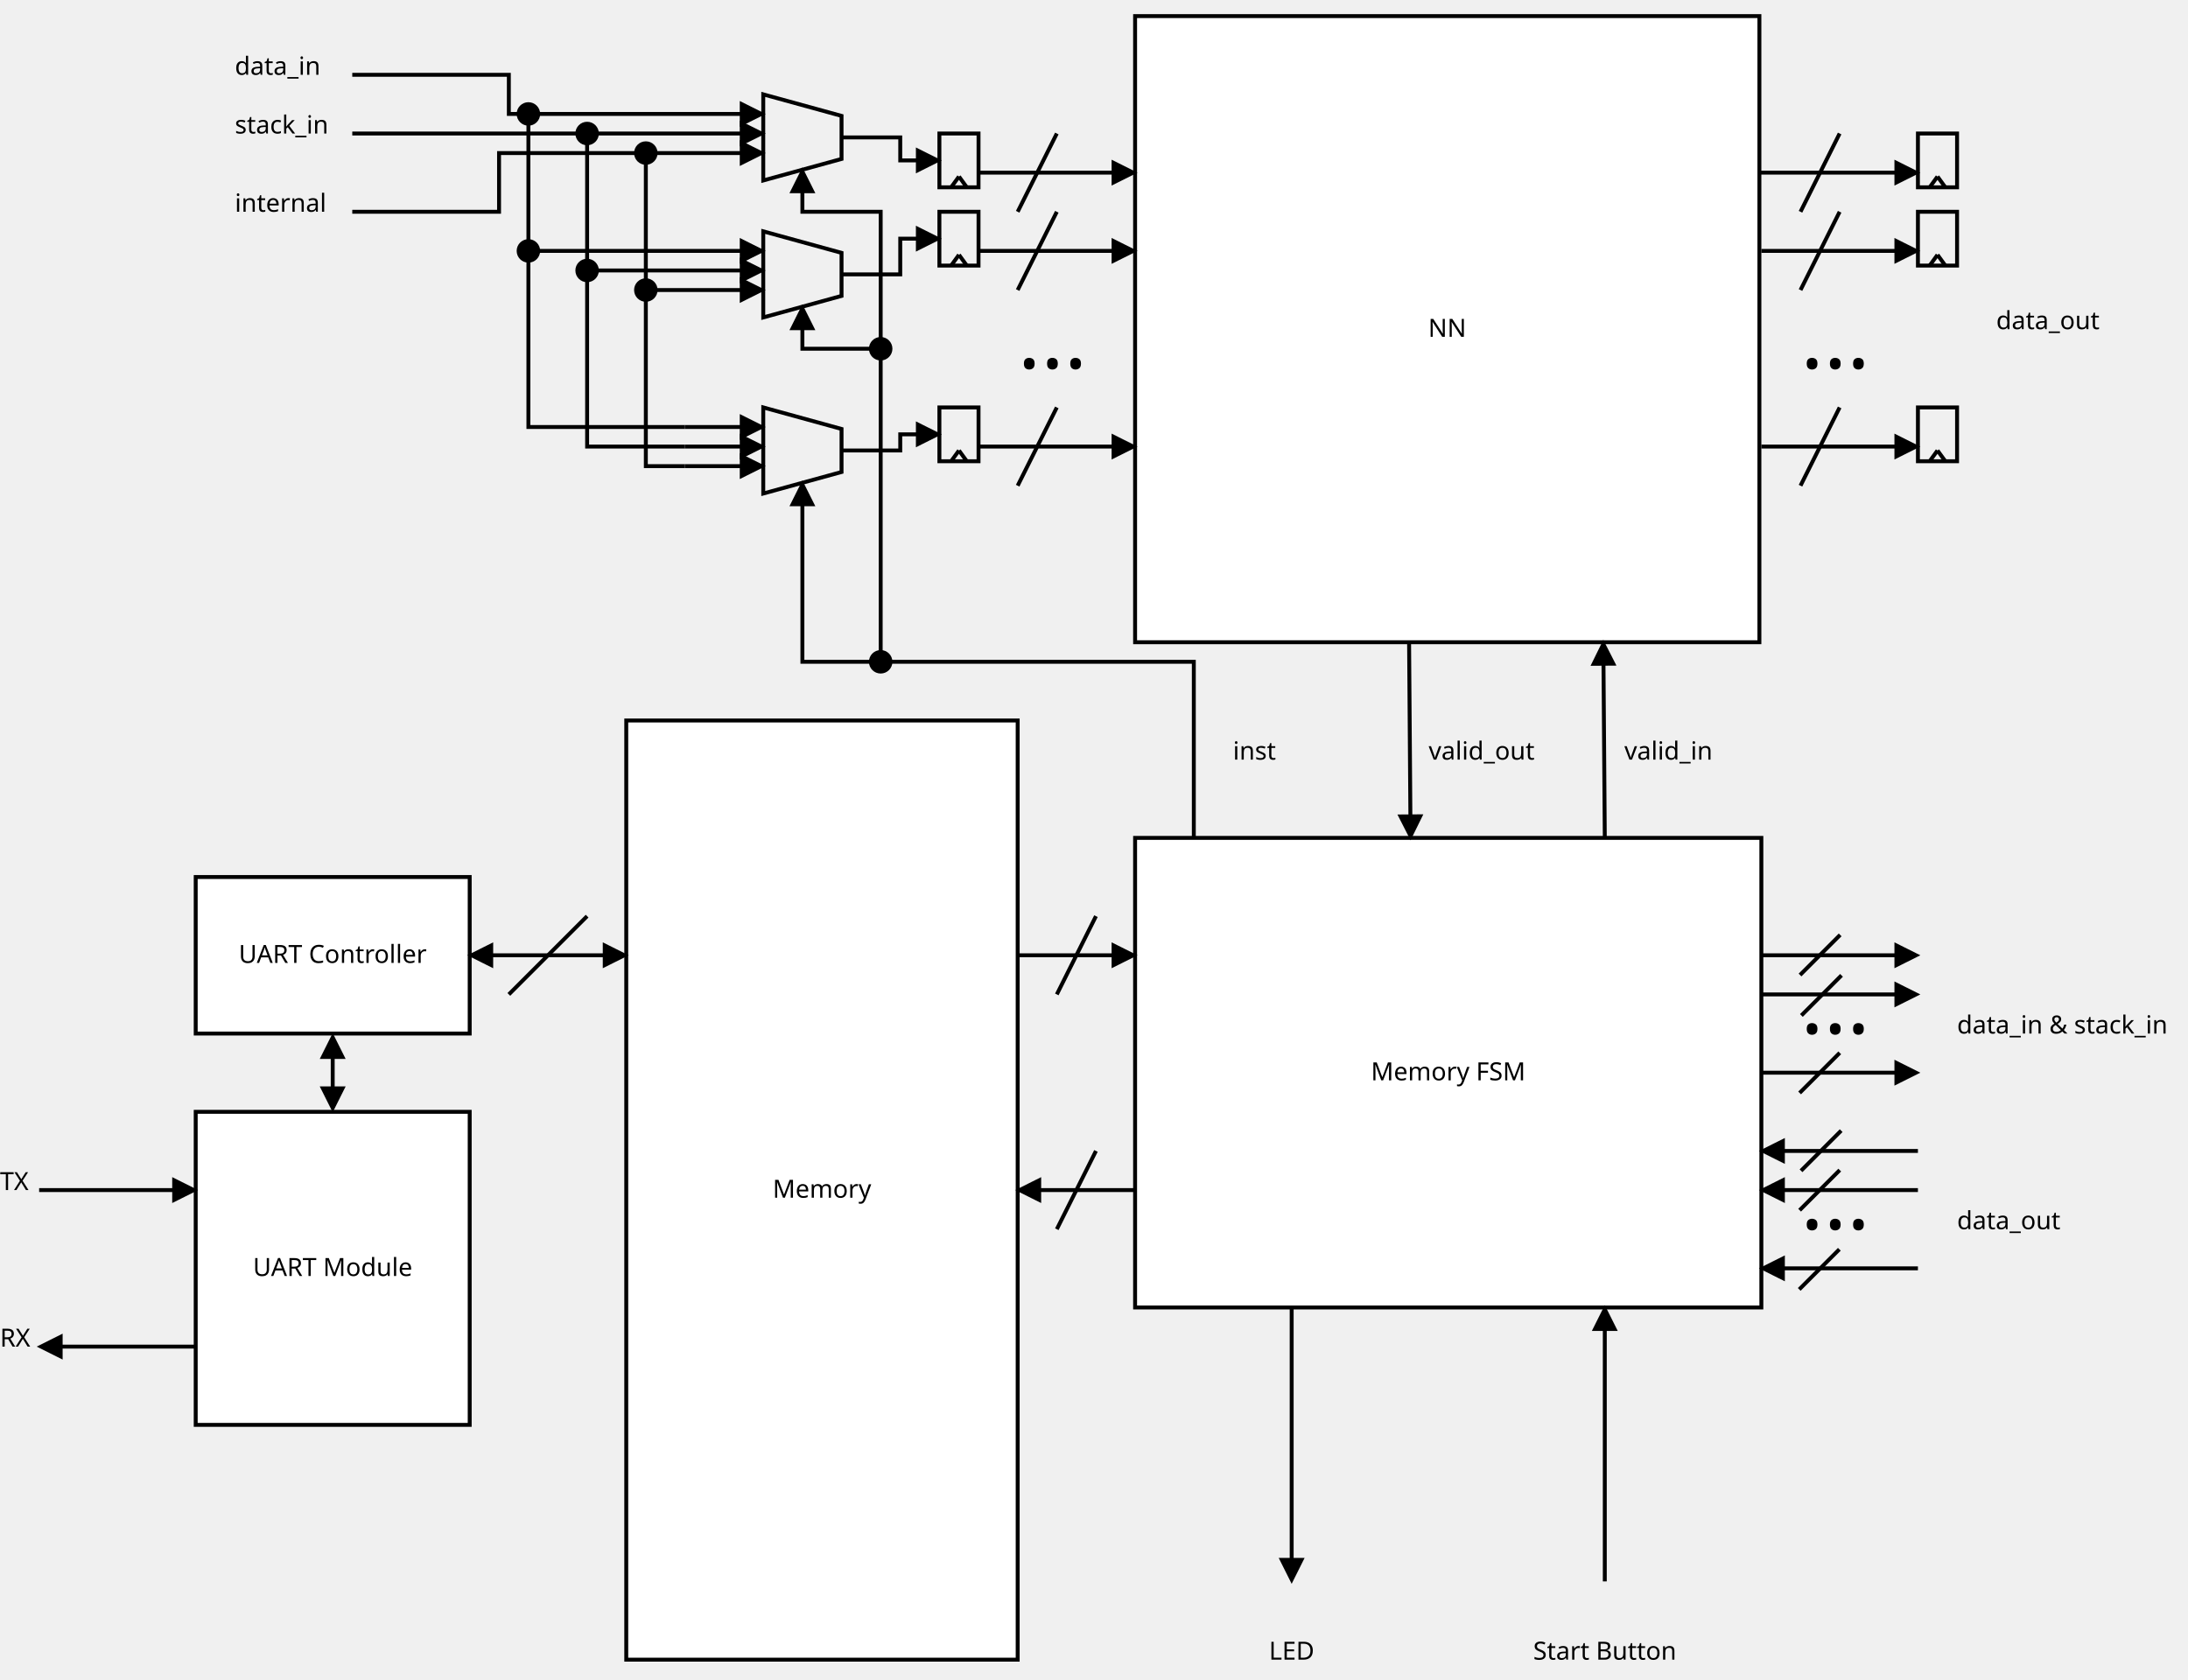
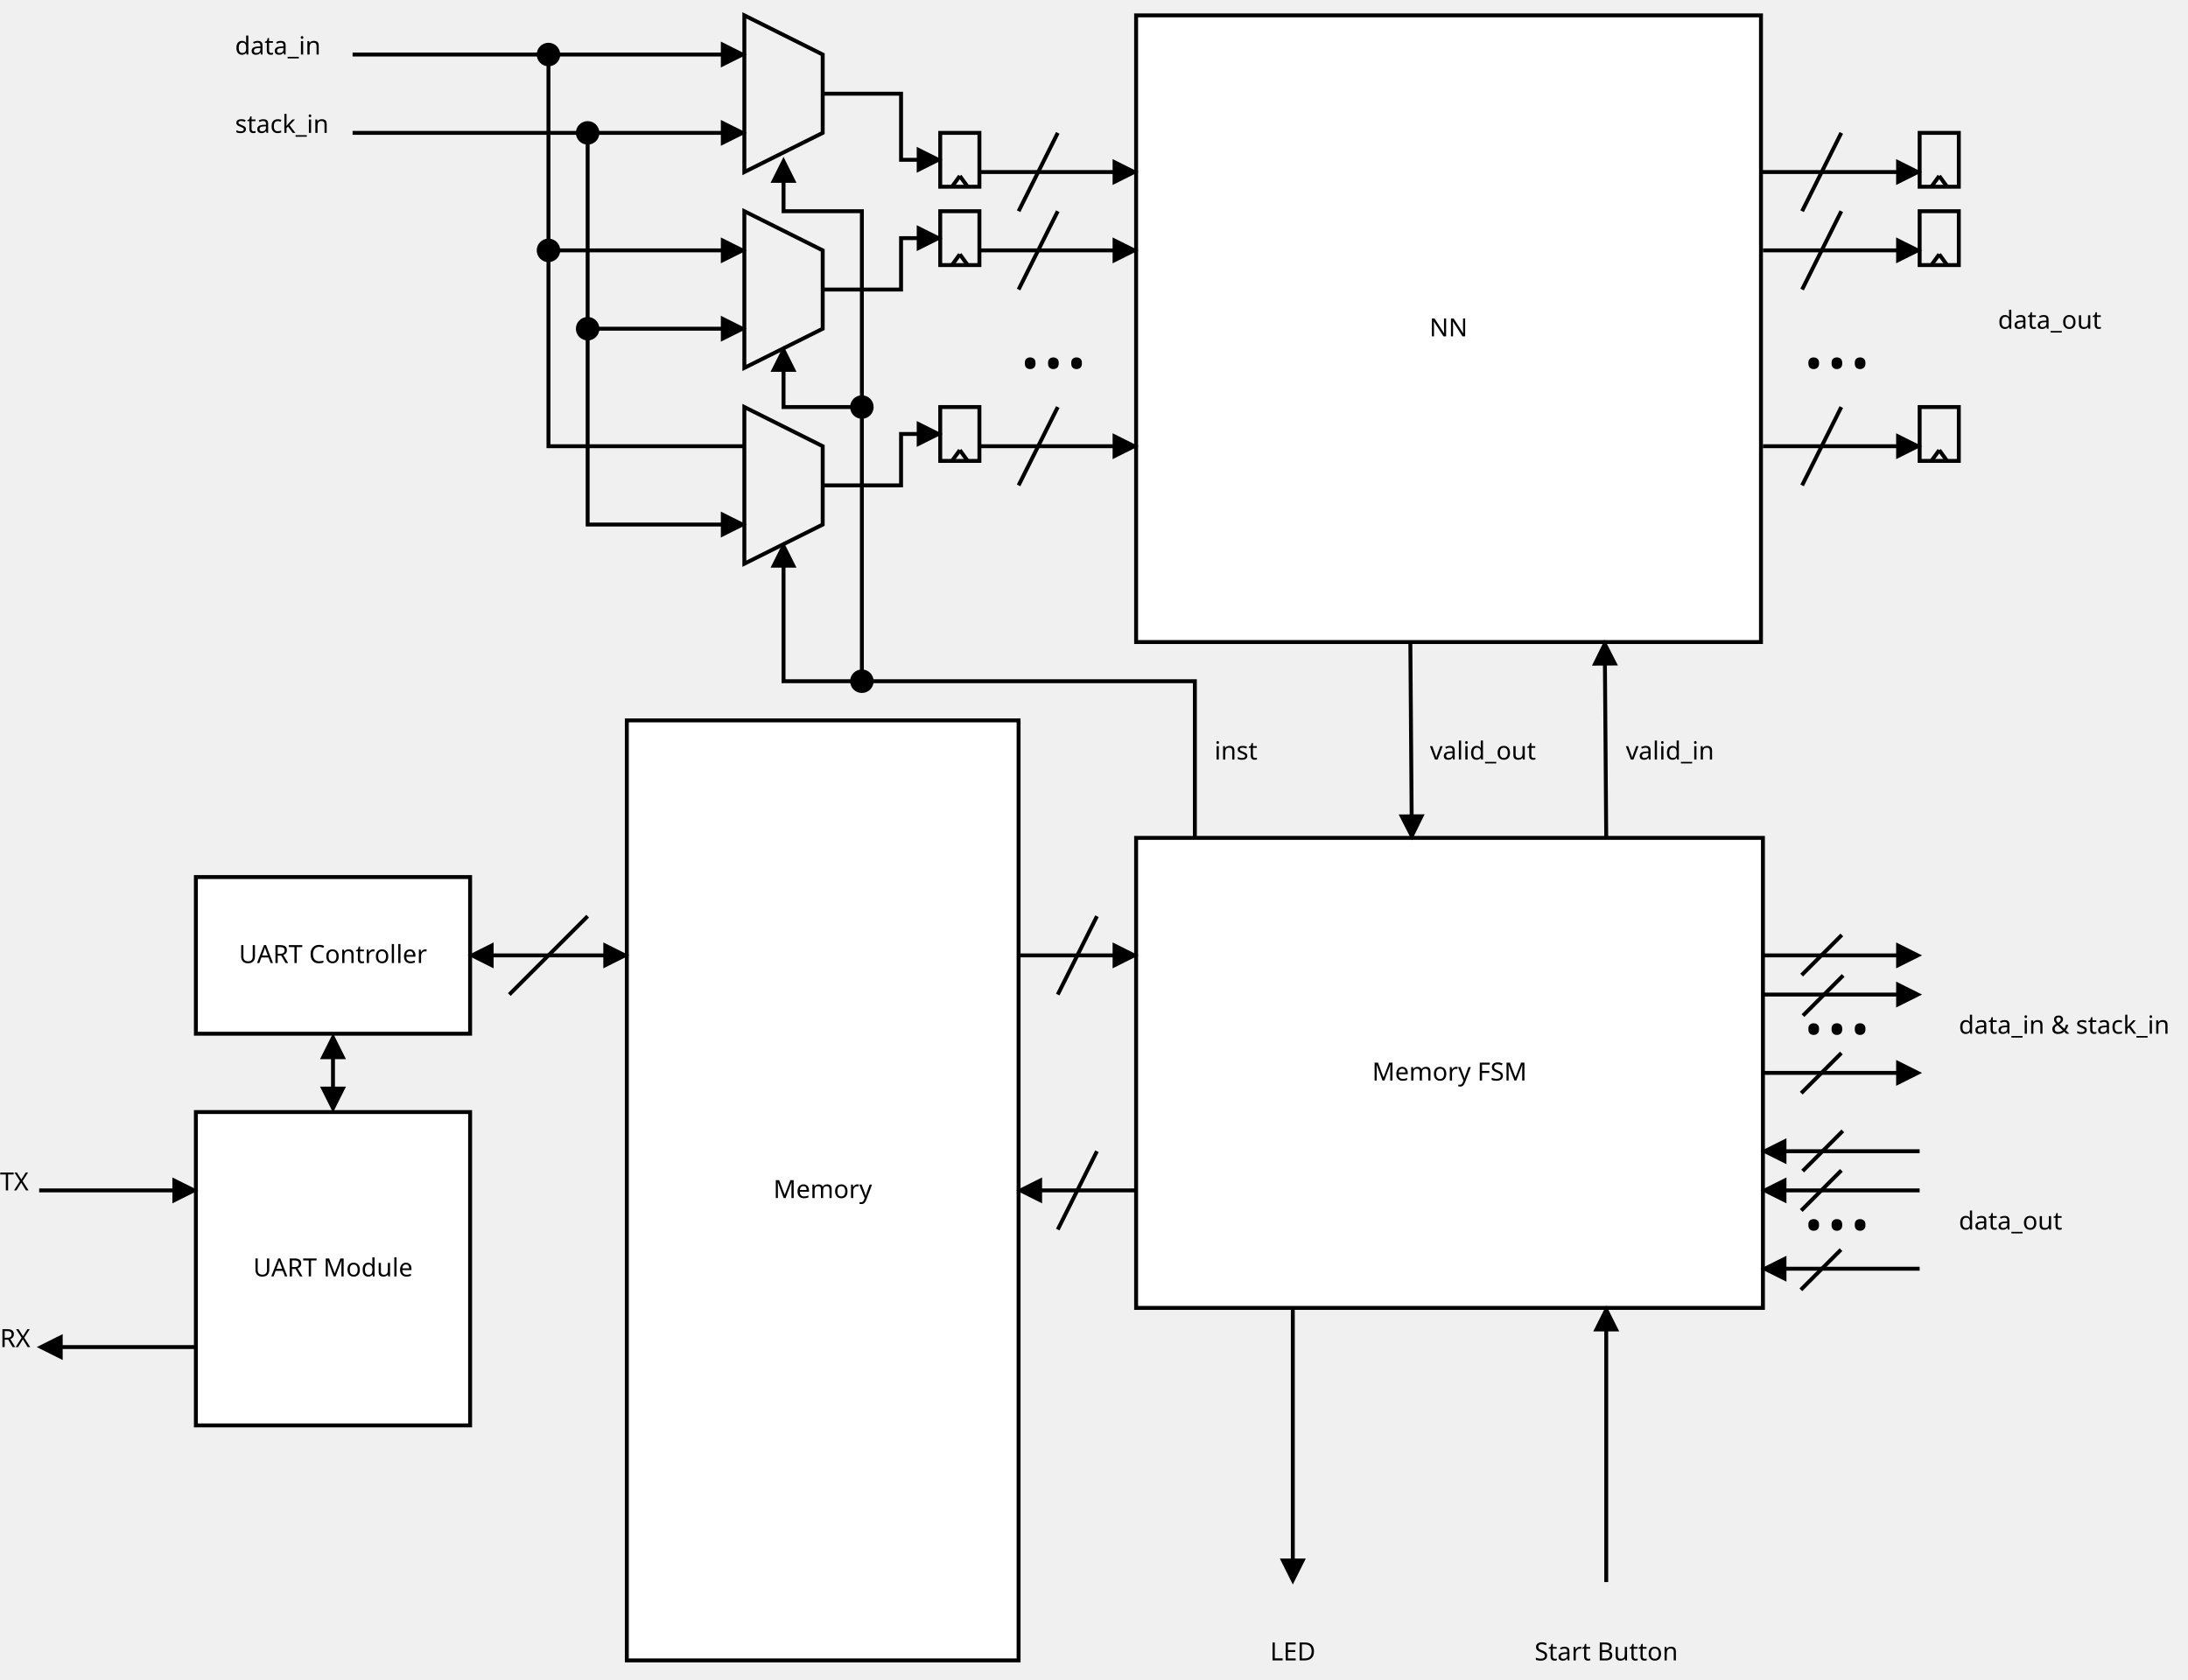
- <svg xmlns="http://www.w3.org/2000/svg" width="56cm" height="43cm" viewBox="40 -21 1118 844">
+ <svg xmlns="http://www.w3.org/2000/svg" width="56cm" height="43cm" viewBox="40 -21 1117 844">
  <g>
    <rect style="fill: #ffffff" x="620" y="-20" width="319" height="320" />
    <rect style="fill: none; fill-opacity:0; stroke-width: 2; stroke: #000000" x="620" y="-20" width="319" height="320" />
    <text font-size="12.8" style="fill: #000000;text-anchor:middle;font-family:sans-serif;font-style:normal;font-weight:normal" x="779.5" y="143.9">
      <tspan x="779.5" y="143.9">NN</tspan>
    </text>
  </g>
  <g>
    <rect style="fill: #ffffff" x="620" y="400" width="320" height="240" />
    <rect style="fill: none; fill-opacity:0; stroke-width: 2; stroke: #000000" x="620" y="400" width="320" height="240" />
    <text font-size="12.8" style="fill: #000000;text-anchor:middle;font-family:sans-serif;font-style:normal;font-weight:normal" x="780" y="523.9">
      <tspan x="780" y="523.9">Memory FSM</tspan>
    </text>
  </g>
  <g>
    <rect style="fill: #ffffff" x="360" y="340" width="200" height="480" />
    <rect style="fill: none; fill-opacity:0; stroke-width: 2; stroke: #000000" x="360" y="340" width="200" height="480" />
    <text font-size="12.8" style="fill: #000000;text-anchor:middle;font-family:sans-serif;font-style:normal;font-weight:normal" x="460" y="583.9">
      <tspan x="460" y="583.9">Memory</tspan>
    </text>
  </g>
  <g>
    <rect style="fill: #ffffff" x="140" y="420" width="140" height="80" />
    <rect style="fill: none; fill-opacity:0; stroke-width: 2; stroke: #000000" x="140" y="420" width="140" height="80" />
    <text font-size="12.8" style="fill: #000000;text-anchor:middle;font-family:sans-serif;font-style:normal;font-weight:normal" x="210" y="463.9">
      <tspan x="210" y="463.9">UART Controller</tspan>
    </text>
  </g>
  <g>
    <rect style="fill: #ffffff" x="140" y="540" width="140" height="160" />
    <rect style="fill: none; fill-opacity:0; stroke-width: 2; stroke: #000000" x="140" y="540" width="140" height="160" />
    <text font-size="12.8" style="fill: #000000;text-anchor:middle;font-family:sans-serif;font-style:normal;font-weight:normal" x="210" y="623.9">
      <tspan x="210" y="623.9">UART Module</tspan>
    </text>
  </g>
  <g>
    <line style="fill: none; fill-opacity:0; stroke-width: 2; stroke: #000000" x1="291" y1="460" x2="349" y2="460" />
    <polygon style="fill: #000000" points="291,455 281,460 291,465 " />
    <polygon style="fill: none; fill-opacity:0; stroke-width: 2; stroke: #000000" points="291,455 281,460 291,465 " />
    <polygon style="fill: #000000" points="349,465 359,460 349,455 " />
    <polygon style="fill: none; fill-opacity:0; stroke-width: 2; stroke: #000000" points="349,465 359,460 349,455 " />
  </g>
  <g>
    <line style="fill: none; fill-opacity:0; stroke-width: 2; stroke: #000000" x1="60" y1="580" x2="129" y2="580" />
    <polygon style="fill: #000000" points="129,585 139,580 129,575 " />
    <polygon style="fill: none; fill-opacity:0; stroke-width: 2; stroke: #000000" points="129,585 139,580 129,575 " />
  </g>
  <g>
    <line style="fill: none; fill-opacity:0; stroke-width: 2; stroke: #000000" x1="140" y1="660" x2="71" y2="660" />
    <polygon style="fill: #000000" points="71,655 61,660 71,665 " />
    <polygon style="fill: none; fill-opacity:0; stroke-width: 2; stroke: #000000" points="71,655 61,660 71,665 " />
  </g>
  <g>
    <line style="fill: none; fill-opacity:0; stroke-width: 2; stroke: #000000" x1="210" y1="528.023" x2="210" y2="511.977" />
    <polygon style="fill: #000000" points="205,528.023 210,538.023 215,528.023 " />
    <polygon style="fill: none; fill-opacity:0; stroke-width: 2; stroke: #000000" points="205,528.023 210,538.023 215,528.023 " />
    <polygon style="fill: #000000" points="215,511.977 210,501.977 205,511.977 " />
    <polygon style="fill: none; fill-opacity:0; stroke-width: 2; stroke: #000000" points="215,511.977 210,501.977 205,511.977 " />
  </g>
  <g>
    <line style="fill: none; fill-opacity:0; stroke-width: 2; stroke: #000000" x1="560" y1="460" x2="609" y2="460" />
    <polygon style="fill: #000000" points="609,465 619,460 609,455 " />
    <polygon style="fill: none; fill-opacity:0; stroke-width: 2; stroke: #000000" points="609,465 619,460 609,455 " />
  </g>
  <g>
    <line style="fill: none; fill-opacity:0; stroke-width: 2; stroke: #000000" x1="571" y1="580" x2="620" y2="580" />
    <polygon style="fill: #000000" points="571,575 561,580 571,585 " />
    <polygon style="fill: none; fill-opacity:0; stroke-width: 2; stroke: #000000" points="571,575 561,580 571,585 " />
  </g>
  <g>
    <line style="fill: none; fill-opacity:0; stroke-width: 2; stroke: #000000" x1="700" y1="640" x2="700" y2="769" />
    <polygon style="fill: #000000" points="695,769 700,779 705,769 " />
    <polygon style="fill: none; fill-opacity:0; stroke-width: 2; stroke: #000000" points="695,769 700,779 705,769 " />
  </g>
  <g>
    <line style="fill: none; fill-opacity:0; stroke-width: 2; stroke: #000000" x1="860" y1="780" x2="860" y2="651" />
    <polygon style="fill: #000000" points="865,651 860,641 855,651 " />
    <polygon style="fill: none; fill-opacity:0; stroke-width: 2; stroke: #000000" points="865,651 860,641 855,651 " />
  </g>
  <g>
    <line style="fill: none; fill-opacity:0; stroke-width: 2; stroke: #000000" x1="540" y1="60" x2="609" y2="60" />
    <polygon style="fill: #000000" points="609,65 619,60 609,55 " />
    <polygon style="fill: none; fill-opacity:0; stroke-width: 2; stroke: #000000" points="609,65 619,60 609,55 " />
  </g>
  <g>
    <line style="fill: none; fill-opacity:0; stroke-width: 2; stroke: #000000" x1="540" y1="100" x2="609" y2="100" />
    <polygon style="fill: #000000" points="609,105 619,100 609,95 " />
    <polygon style="fill: none; fill-opacity:0; stroke-width: 2; stroke: #000000" points="609,105 619,100 609,95 " />
  </g>
  <g>
    <line style="fill: none; fill-opacity:0; stroke-width: 2; stroke: #000000" x1="540" y1="200" x2="609" y2="200" />
    <polygon style="fill: #000000" points="609,205 619,200 609,195 " />
    <polygon style="fill: none; fill-opacity:0; stroke-width: 2; stroke: #000000" points="609,205 619,200 609,195 " />
  </g>
  <g>
    <line style="fill: none; fill-opacity:0; stroke-width: 2; stroke: #000000" x1="760" y1="300" x2="760.668" y2="389" />
    <polygon style="fill: #000000" points="755.668,389.038 760.743,399 765.667,388.963 " />
    <polygon style="fill: none; fill-opacity:0; stroke-width: 2; stroke: #000000" points="755.668,389.038 760.743,399 765.667,388.963 " />
  </g>
  <g>
    <line style="fill: none; fill-opacity:0; stroke-width: 2; stroke: #000000" x1="939" y1="60" x2="1009" y2="60" />
    <polygon style="fill: #000000" points="1009,65 1019,60 1009,55 " />
    <polygon style="fill: none; fill-opacity:0; stroke-width: 2; stroke: #000000" points="1009,65 1019,60 1009,55 " />
  </g>
  <g>
    <line style="fill: none; fill-opacity:0; stroke-width: 2; stroke: #000000" x1="940" y1="100" x2="1009" y2="100" />
    <polygon style="fill: #000000" points="1009,105 1019,100 1009,95 " />
    <polygon style="fill: none; fill-opacity:0; stroke-width: 2; stroke: #000000" points="1009,105 1019,100 1009,95 " />
  </g>
  <g>
    <line style="fill: none; fill-opacity:0; stroke-width: 2; stroke: #000000" x1="940" y1="200" x2="1009" y2="200" />
    <polygon style="fill: #000000" points="1009,205 1019,200 1009,195 " />
    <polygon style="fill: none; fill-opacity:0; stroke-width: 2; stroke: #000000" points="1009,205 1019,200 1009,195 " />
  </g>
  <g>
    <line style="fill: none; fill-opacity:0; stroke-width: 2; stroke: #000000" x1="940" y1="460" x2="1009" y2="460" />
    <polygon style="fill: #000000" points="1009,465 1019,460 1009,455 " />
    <polygon style="fill: none; fill-opacity:0; stroke-width: 2; stroke: #000000" points="1009,465 1019,460 1009,455 " />
  </g>
  <g>
    <line style="fill: none; fill-opacity:0; stroke-width: 2; stroke: #000000" x1="940" y1="480" x2="1009" y2="480" />
    <polygon style="fill: #000000" points="1009,485 1019,480 1009,475 " />
    <polygon style="fill: none; fill-opacity:0; stroke-width: 2; stroke: #000000" points="1009,485 1019,480 1009,475 " />
  </g>
  <g>
    <line style="fill: none; fill-opacity:0; stroke-width: 2; stroke: #000000" x1="940" y1="520" x2="1009" y2="520" />
    <polygon style="fill: #000000" points="1009,525 1019,520 1009,515 " />
    <polygon style="fill: none; fill-opacity:0; stroke-width: 2; stroke: #000000" points="1009,525 1019,520 1009,515 " />
  </g>
  <text font-size="44.185" style="fill: #000000;text-anchor:start;font-family:sans-serif;font-style:normal;font-weight:normal" x="560" y="160">
    <tspan x="560" y="160">...</tspan>
  </text>
  <text font-size="44.185" style="fill: #000000;text-anchor:start;font-family:sans-serif;font-style:normal;font-weight:normal" x="960" y="500">
    <tspan x="960" y="500">...</tspan>
  </text>
  <text font-size="44.185" style="fill: #000000;text-anchor:start;font-family:sans-serif;font-style:normal;font-weight:normal" x="960" y="160">
    <tspan x="960" y="160">...</tspan>
  </text>
  <g>
    <line style="fill: none; fill-opacity:0; stroke-width: 2; stroke: #000000" x1="1020" y1="560" x2="951" y2="560" />
    <polygon style="fill: #000000" points="951,555 941,560 951,565 " />
    <polygon style="fill: none; fill-opacity:0; stroke-width: 2; stroke: #000000" points="951,555 941,560 951,565 " />
  </g>
  <g>
    <line style="fill: none; fill-opacity:0; stroke-width: 2; stroke: #000000" x1="1020" y1="580" x2="951" y2="580" />
    <polygon style="fill: #000000" points="951,575 941,580 951,585 " />
    <polygon style="fill: none; fill-opacity:0; stroke-width: 2; stroke: #000000" points="951,575 941,580 951,585 " />
  </g>
  <g>
    <line style="fill: none; fill-opacity:0; stroke-width: 2; stroke: #000000" x1="1020" y1="620" x2="951" y2="620" />
    <polygon style="fill: #000000" points="951,615 941,620 951,625 " />
    <polygon style="fill: none; fill-opacity:0; stroke-width: 2; stroke: #000000" points="951,615 941,620 951,625 " />
  </g>
  <text font-size="44.185" style="fill: #000000;text-anchor:start;font-family:sans-serif;font-style:normal;font-weight:normal" x="960" y="600">
    <tspan x="960" y="600">...</tspan>
  </text>
-   <text font-size="12.8" style="fill: #000000;text-anchor:start;font-family:sans-serif;font-style:normal;font-weight:normal" x="160" y="10">
-     <tspan x="160" y="10">data_in</tspan>
+   <text font-size="12.8" style="fill: #000000;text-anchor:start;font-family:sans-serif;font-style:normal;font-weight:normal" x="160" y="0">
+     <tspan x="160" y="0">data_in</tspan>
  </text>
  <text font-size="12.8" style="fill: #000000;text-anchor:start;font-family:sans-serif;font-style:normal;font-weight:normal" x="1060" y="140">
    <tspan x="1060" y="140">data_out</tspan>
  </text>
  <text font-size="12.8" style="fill: #000000;text-anchor:start;font-family:sans-serif;font-style:normal;font-weight:normal" x="1040" y="500">
    <tspan x="1040" y="500">data_in &amp; stack_in</tspan>
  </text>
  <text font-size="12.8" style="fill: #000000;text-anchor:start;font-family:sans-serif;font-style:normal;font-weight:normal" x="1040" y="600">
    <tspan x="1040" y="600">data_out</tspan>
  </text>
  <text font-size="12.8" style="fill: #000000;text-anchor:middle;font-family:sans-serif;font-style:normal;font-weight:normal" x="700" y="820">
    <tspan x="700" y="820">LED</tspan>
  </text>
  <text font-size="12.8" style="fill: #000000;text-anchor:middle;font-family:sans-serif;font-style:normal;font-weight:normal" x="860" y="820">
    <tspan x="860" y="820">Start Button</tspan>
  </text>
  <text font-size="12.8" style="fill: #000000;text-anchor:start;font-family:sans-serif;font-style:normal;font-weight:normal" x="870" y="360">
    <tspan x="870" y="360">valid_in</tspan>
  </text>
  <text font-size="12.8" style="fill: #000000;text-anchor:start;font-family:sans-serif;font-style:normal;font-weight:normal" x="770" y="360">
    <tspan x="770" y="360">valid_out</tspan>
  </text>
  <g>
    <polygon style="fill: none; fill-opacity:0; stroke-width: 2; stroke: #000000" points="520,40 540,40 540,67.5 520,67.5 " />
    <line style="fill: none; fill-opacity:0; stroke-width: 2; stroke: #000000" x1="526" y1="67.5" x2="530" y2="62" />
    <line style="fill: none; fill-opacity:0; stroke-width: 2; stroke: #000000" x1="530" y1="62" x2="534" y2="67.5" />
    <text font-size="12.8" style="fill: #000000;text-anchor:middle;font-family:sans-serif;font-style:normal;font-weight:normal" x="530" y="55">
      <tspan x="530" y="55" />
    </text>
  </g>
  <g>
    <polygon style="fill: none; fill-opacity:0; stroke-width: 2; stroke: #000000" points="520,80 540,80 540,107.5 520,107.5 " />
    <line style="fill: none; fill-opacity:0; stroke-width: 2; stroke: #000000" x1="526" y1="107.5" x2="530" y2="102" />
    <line style="fill: none; fill-opacity:0; stroke-width: 2; stroke: #000000" x1="530" y1="102" x2="534" y2="107.5" />
    <text font-size="12.8" style="fill: #000000;text-anchor:middle;font-family:sans-serif;font-style:normal;font-weight:normal" x="530" y="95">
      <tspan x="530" y="95" />
    </text>
  </g>
  <g>
    <polygon style="fill: none; fill-opacity:0; stroke-width: 2; stroke: #000000" points="520,180 540,180 540,207.5 520,207.5 " />
    <line style="fill: none; fill-opacity:0; stroke-width: 2; stroke: #000000" x1="526" y1="207.5" x2="530" y2="202" />
    <line style="fill: none; fill-opacity:0; stroke-width: 2; stroke: #000000" x1="530" y1="202" x2="534" y2="207.5" />
    <text font-size="12.8" style="fill: #000000;text-anchor:middle;font-family:sans-serif;font-style:normal;font-weight:normal" x="530" y="195">
      <tspan x="530" y="195" />
    </text>
  </g>
  <g>
    <polygon style="fill: none; fill-opacity:0; stroke-width: 2; stroke: #000000" points="1020,40 1040,40 1040,67.5 1020,67.5 " />
    <line style="fill: none; fill-opacity:0; stroke-width: 2; stroke: #000000" x1="1026" y1="67.5" x2="1030" y2="62" />
    <line style="fill: none; fill-opacity:0; stroke-width: 2; stroke: #000000" x1="1030" y1="62" x2="1034" y2="67.5" />
    <text font-size="12.8" style="fill: #000000;text-anchor:middle;font-family:sans-serif;font-style:normal;font-weight:normal" x="1030" y="55">
      <tspan x="1030" y="55" />
    </text>
  </g>
  <g>
    <polygon style="fill: none; fill-opacity:0; stroke-width: 2; stroke: #000000" points="1020,80 1040,80 1040,107.5 1020,107.5 " />
    <line style="fill: none; fill-opacity:0; stroke-width: 2; stroke: #000000" x1="1026" y1="107.5" x2="1030" y2="102" />
    <line style="fill: none; fill-opacity:0; stroke-width: 2; stroke: #000000" x1="1030" y1="102" x2="1034" y2="107.5" />
    <text font-size="12.8" style="fill: #000000;text-anchor:middle;font-family:sans-serif;font-style:normal;font-weight:normal" x="1030" y="95">
      <tspan x="1030" y="95" />
    </text>
  </g>
  <g>
    <polygon style="fill: none; fill-opacity:0; stroke-width: 2; stroke: #000000" points="1020,180 1040,180 1040,207.5 1020,207.5 " />
    <line style="fill: none; fill-opacity:0; stroke-width: 2; stroke: #000000" x1="1026" y1="207.5" x2="1030" y2="202" />
    <line style="fill: none; fill-opacity:0; stroke-width: 2; stroke: #000000" x1="1030" y1="202" x2="1034" y2="207.5" />
    <text font-size="12.8" style="fill: #000000;text-anchor:middle;font-family:sans-serif;font-style:normal;font-weight:normal" x="1030" y="195">
      <tspan x="1030" y="195" />
    </text>
  </g>
  <line style="fill: none; fill-opacity:0; stroke-width: 2; stroke: #000000" x1="600" y1="440" x2="580" y2="480" />
  <line style="fill: none; fill-opacity:0; stroke-width: 2; stroke: #000000" x1="600" y1="560" x2="580" y2="600" />
  <line style="fill: none; fill-opacity:0; stroke-width: 2; stroke: #000000" x1="580" y1="40" x2="560" y2="80" />
  <line style="fill: none; fill-opacity:0; stroke-width: 2; stroke: #000000" x1="580" y1="80" x2="560" y2="120" />
  <line style="fill: none; fill-opacity:0; stroke-width: 2; stroke: #000000" x1="580" y1="180" x2="560" y2="220" />
  <line style="fill: none; fill-opacity:0; stroke-width: 2; stroke: #000000" x1="980" y1="40" x2="960" y2="80" />
  <line style="fill: none; fill-opacity:0; stroke-width: 2; stroke: #000000" x1="980" y1="80" x2="960" y2="120" />
  <line style="fill: none; fill-opacity:0; stroke-width: 2; stroke: #000000" x1="980" y1="180" x2="960" y2="220" />
  <line style="fill: none; fill-opacity:0; stroke-width: 2; stroke: #000000" x1="980.264" y1="449.57" x2="959.758" y2="470.076" />
  <line style="fill: none; fill-opacity:0; stroke-width: 2; stroke: #000000" x1="980.952" y1="470.252" x2="960.446" y2="490.758" />
  <line style="fill: none; fill-opacity:0; stroke-width: 2; stroke: #000000" x1="980.052" y1="509.85" x2="959.546" y2="530.356" />
  <line style="fill: none; fill-opacity:0; stroke-width: 2; stroke: #000000" x1="980.776" y1="549.624" x2="960.27" y2="570.13" />
  <line style="fill: none; fill-opacity:0; stroke-width: 2; stroke: #000000" x1="980.052" y1="569.778" x2="959.546" y2="590.284" />
  <line style="fill: none; fill-opacity:0; stroke-width: 2; stroke: #000000" x1="979.856" y1="610.258" x2="959.35" y2="630.764" />
  <line style="fill: none; fill-opacity:0; stroke-width: 2; stroke: #000000" x1="340" y1="440" x2="300" y2="480" />
  <text font-size="12.8" style="fill: #000000;text-anchor:start;font-family:sans-serif;font-style:normal;font-weight:normal" x="40" y="580">
    <tspan x="40" y="580">TX</tspan>
  </text>
  <text font-size="12.8" style="fill: #000000;text-anchor:start;font-family:sans-serif;font-style:normal;font-weight:normal" x="40" y="660">
    <tspan x="40" y="660">RX</tspan>
  </text>
  <g>
    <line style="fill: none; fill-opacity:0; stroke-width: 2; stroke: #000000" x1="860" y1="400" x2="859.332" y2="311" />
    <polygon style="fill: #000000" points="864.332,310.962 859.257,301 854.333,311.037 " />
    <polygon style="fill: none; fill-opacity:0; stroke-width: 2; stroke: #000000" points="864.332,310.962 859.257,301 854.333,311.037 " />
  </g>
-   <text font-size="12.8" style="fill: #000000;text-anchor:start;font-family:sans-serif;font-style:normal;font-weight:normal" x="670" y="360">
-     <tspan x="670" y="360">inst</tspan>
-   </text>
-   <g>
-     <polygon style="fill: none; fill-opacity:0; stroke-width: 2; stroke: #000000" points="430,20 470,31 470,53 430,64 " />
-     <text font-size="12.8" style="fill: #000000;text-anchor:middle;font-family:sans-serif;font-style:normal;font-weight:normal" x="450" y="46">
-       <tspan x="450" y="46" />
-     </text>
-   </g>
-   <g>
-     <polygon style="fill: none; fill-opacity:0; stroke-width: 2; stroke: #000000" points="430,90 470,101 470,123 430,134 " />
-     <text font-size="12.8" style="fill: #000000;text-anchor:middle;font-family:sans-serif;font-style:normal;font-weight:normal" x="450" y="116">
-       <tspan x="450" y="116" />
-     </text>
-   </g>
-   <g>
-     <polygon style="fill: none; fill-opacity:0; stroke-width: 2; stroke: #000000" points="430,180 470,191 470,213 430,224 " />
-     <text font-size="12.8" style="fill: #000000;text-anchor:middle;font-family:sans-serif;font-style:normal;font-weight:normal" x="450" y="206">
-       <tspan x="450" y="206" />
-     </text>
-   </g>
-   <g>
-     <polyline style="fill: none; fill-opacity:0; stroke-width: 2; stroke: #000000" points="470,202 500,202 500,193.75 509,193.75 " />
+   <text font-size="12.8" style="fill: #000000;text-anchor:start;font-family:sans-serif;font-style:normal;font-weight:normal" x="660" y="360">
+     <tspan x="660" y="360">inst</tspan>
+   </text>
+   <g>
+     <polygon style="fill: none; fill-opacity:0; stroke-width: 2; stroke: #000000" points="420,80 460,100 460,140 420,160 " />
+     <text font-size="12.8" style="fill: #000000;text-anchor:middle;font-family:sans-serif;font-style:normal;font-weight:normal" x="440" y="124">
+       <tspan x="440" y="124" />
+     </text>
+   </g>
+   <g>
+     <polygon style="fill: none; fill-opacity:0; stroke-width: 2; stroke: #000000" points="420,180 460,200 460,240 420,260 " />
+     <text font-size="12.8" style="fill: #000000;text-anchor:middle;font-family:sans-serif;font-style:normal;font-weight:normal" x="440" y="224">
+       <tspan x="440" y="224" />
+     </text>
+   </g>
+   <g>
+     <polyline style="fill: none; fill-opacity:0; stroke-width: 2; stroke: #000000" points="460,220 500,220 500,193.75 509,193.75 " />
    <polygon style="fill: #000000" points="509,198.75 519,193.75 509,188.75 " />
    <polygon style="fill: none; fill-opacity:0; stroke-width: 2; stroke: #000000" points="509,198.75 519,193.75 509,188.75 " />
  </g>
  <g>
-     <polyline style="fill: none; fill-opacity:0; stroke-width: 2; stroke: #000000" points="470,112 500,112 500,93.75 509,93.75 " />
+     <polyline style="fill: none; fill-opacity:0; stroke-width: 2; stroke: #000000" points="460,120 500,120 500,93.75 509,93.75 " />
    <polygon style="fill: #000000" points="509,98.75 519,93.75 509,88.75 " />
    <polygon style="fill: none; fill-opacity:0; stroke-width: 2; stroke: #000000" points="509,98.75 519,93.75 509,88.75 " />
  </g>
  <g>
-     <polyline style="fill: none; fill-opacity:0; stroke-width: 2; stroke: #000000" points="470,42 500,42 500,53.75 509,53.75 " />
+     <polyline style="fill: none; fill-opacity:0; stroke-width: 2; stroke: #000000" points="460,20 500,20 500,53.75 509,53.75 " />
    <polygon style="fill: #000000" points="509,58.75 519,53.75 509,48.75 " />
    <polygon style="fill: none; fill-opacity:0; stroke-width: 2; stroke: #000000" points="509,58.75 519,53.75 509,48.75 " />
  </g>
  <g>
-     <ellipse style="fill: #000000" cx="490" cy="310" rx="5" ry="5" />
-     <ellipse style="fill: none; fill-opacity:0; stroke-width: 2; stroke: #000000" cx="490" cy="310" rx="5" ry="5" />
-   </g>
-   <g>
-     <ellipse style="fill: #000000" cx="490" cy="150" rx="5" ry="5" />
-     <ellipse style="fill: none; fill-opacity:0; stroke-width: 2; stroke: #000000" cx="490" cy="150" rx="5" ry="5" />
-   </g>
-   <polyline style="fill: none; fill-opacity:0; stroke-width: 2; stroke: #000000" points="650,400 650,310 490,310 490,310 " />
-   <g>
-     <polyline style="fill: none; fill-opacity:0; stroke-width: 2; stroke: #000000" points="490,310 490,310 450,310 450,229.5 " />
-     <polygon style="fill: #000000" points="455,229.5 450,219.5 445,229.5 " />
-     <polygon style="fill: none; fill-opacity:0; stroke-width: 2; stroke: #000000" points="455,229.5 450,219.5 445,229.5 " />
-   </g>
-   <line style="fill: none; fill-opacity:0; stroke-width: 2; stroke: #000000" x1="490" y1="310" x2="490" y2="150" />
-   <g>
-     <polyline style="fill: none; fill-opacity:0; stroke-width: 2; stroke: #000000" points="490,150 490,150 450,150 450,139.5 " />
-     <polygon style="fill: #000000" points="455,139.5 450,129.5 445,139.5 " />
-     <polygon style="fill: none; fill-opacity:0; stroke-width: 2; stroke: #000000" points="455,139.5 450,129.5 445,139.5 " />
-   </g>
-   <g>
-     <polyline style="fill: none; fill-opacity:0; stroke-width: 2; stroke: #000000" points="490,150 490,80 450,80 450,69.5 " />
-     <polygon style="fill: #000000" points="455,69.5 450,59.5 445,69.5 " />
-     <polygon style="fill: none; fill-opacity:0; stroke-width: 2; stroke: #000000" points="455,69.5 450,59.5 445,69.5 " />
-   </g>
-   <g>
-     <line style="fill: none; fill-opacity:0; stroke-width: 2; stroke: #000000" x1="310" y1="30" x2="419" y2="30" />
-     <polygon style="fill: #000000" points="419,35 429,30 419,25 " />
-     <polygon style="fill: none; fill-opacity:0; stroke-width: 2; stroke: #000000" points="419,35 429,30 419,25 " />
-   </g>
-   <g>
-     <line style="fill: none; fill-opacity:0; stroke-width: 2; stroke: #000000" x1="340" y1="40" x2="419" y2="40" />
-     <polygon style="fill: #000000" points="419,45 429,40 419,35 " />
-     <polygon style="fill: none; fill-opacity:0; stroke-width: 2; stroke: #000000" points="419,45 429,40 419,35 " />
-   </g>
-   <g>
-     <line style="fill: none; fill-opacity:0; stroke-width: 2; stroke: #000000" x1="370" y1="50" x2="419" y2="50" />
-     <polygon style="fill: #000000" points="419,55 429,50 419,45 " />
-     <polygon style="fill: none; fill-opacity:0; stroke-width: 2; stroke: #000000" points="419,55 429,50 419,45 " />
-   </g>
-   <g>
-     <line style="fill: none; fill-opacity:0; stroke-width: 2; stroke: #000000" x1="310" y1="100" x2="419" y2="100" />
-     <polygon style="fill: #000000" points="419,105 429,100 419,95 " />
-     <polygon style="fill: none; fill-opacity:0; stroke-width: 2; stroke: #000000" points="419,105 429,100 419,95 " />
-   </g>
-   <g>
-     <line style="fill: none; fill-opacity:0; stroke-width: 2; stroke: #000000" x1="340" y1="110" x2="419" y2="110" />
-     <polygon style="fill: #000000" points="419,115 429,110 419,105 " />
-     <polygon style="fill: none; fill-opacity:0; stroke-width: 2; stroke: #000000" points="419,115 429,110 419,105 " />
-   </g>
-   <g>
-     <line style="fill: none; fill-opacity:0; stroke-width: 2; stroke: #000000" x1="370" y1="120" x2="419" y2="120" />
-     <polygon style="fill: #000000" points="419,125 429,120 419,115 " />
-     <polygon style="fill: none; fill-opacity:0; stroke-width: 2; stroke: #000000" points="419,125 429,120 419,115 " />
-   </g>
-   <g>
-     <line style="fill: none; fill-opacity:0; stroke-width: 2; stroke: #000000" x1="390" y1="190" x2="419" y2="190" />
-     <polygon style="fill: #000000" points="419,195 429,190 419,185 " />
-     <polygon style="fill: none; fill-opacity:0; stroke-width: 2; stroke: #000000" points="419,195 429,190 419,185 " />
-   </g>
-   <g>
-     <line style="fill: none; fill-opacity:0; stroke-width: 2; stroke: #000000" x1="390" y1="200" x2="419" y2="200" />
-     <polygon style="fill: #000000" points="419,205 429,200 419,195 " />
-     <polygon style="fill: none; fill-opacity:0; stroke-width: 2; stroke: #000000" points="419,205 429,200 419,195 " />
-   </g>
-   <g>
-     <line style="fill: none; fill-opacity:0; stroke-width: 2; stroke: #000000" x1="390" y1="210" x2="419" y2="210" />
-     <polygon style="fill: #000000" points="419,215 429,210 419,205 " />
-     <polygon style="fill: none; fill-opacity:0; stroke-width: 2; stroke: #000000" points="419,215 429,210 419,205 " />
-   </g>
-   <g>
-     <ellipse style="fill: #000000" cx="370" cy="50" rx="5" ry="5" />
-     <ellipse style="fill: none; fill-opacity:0; stroke-width: 2; stroke: #000000" cx="370" cy="50" rx="5" ry="5" />
-   </g>
-   <g>
-     <ellipse style="fill: #000000" cx="370" cy="120" rx="5" ry="5" />
-     <ellipse style="fill: none; fill-opacity:0; stroke-width: 2; stroke: #000000" cx="370" cy="120" rx="5" ry="5" />
-   </g>
-   <g>
-     <ellipse style="fill: #000000" cx="340" cy="110" rx="5" ry="5" />
-     <ellipse style="fill: none; fill-opacity:0; stroke-width: 2; stroke: #000000" cx="340" cy="110" rx="5" ry="5" />
+     <ellipse style="fill: #000000" cx="480" cy="320" rx="5" ry="5" />
+     <ellipse style="fill: none; fill-opacity:0; stroke-width: 2; stroke: #000000" cx="480" cy="320" rx="5" ry="5" />
+   </g>
+   <g>
+     <ellipse style="fill: #000000" cx="480" cy="180" rx="5" ry="5" />
+     <ellipse style="fill: none; fill-opacity:0; stroke-width: 2; stroke: #000000" cx="480" cy="180" rx="5" ry="5" />
+   </g>
+   <polyline style="fill: none; fill-opacity:0; stroke-width: 2; stroke: #000000" points="650,400 650,320 480,320 480,320 " />
+   <g>
+     <polyline style="fill: none; fill-opacity:0; stroke-width: 2; stroke: #000000" points="480,320 480,320 440,320 440,261 " />
+     <polygon style="fill: #000000" points="445,261 440,251 435,261 " />
+     <polygon style="fill: none; fill-opacity:0; stroke-width: 2; stroke: #000000" points="445,261 440,251 435,261 " />
+   </g>
+   <line style="fill: none; fill-opacity:0; stroke-width: 2; stroke: #000000" x1="480" y1="320" x2="480" y2="180" />
+   <g>
+     <polyline style="fill: none; fill-opacity:0; stroke-width: 2; stroke: #000000" points="480,180 480,180 440,180 440,161 " />
+     <polygon style="fill: #000000" points="445,161 440,151 435,161 " />
+     <polygon style="fill: none; fill-opacity:0; stroke-width: 2; stroke: #000000" points="445,161 440,151 435,161 " />
+   </g>
+   <g>
+     <polyline style="fill: none; fill-opacity:0; stroke-width: 2; stroke: #000000" points="480,180 480,80 440,80 440,64.5 " />
+     <polygon style="fill: #000000" points="445,64.5 440,54.5 435,64.5 " />
+     <polygon style="fill: none; fill-opacity:0; stroke-width: 2; stroke: #000000" points="445,64.5 440,54.5 435,64.5 " />
+   </g>
+   <g>
+     <line style="fill: none; fill-opacity:0; stroke-width: 2; stroke: #000000" x1="320" y1="0" x2="409" y2="0" />
+     <polygon style="fill: #000000" points="409,5 419,0 409,-5 " />
+     <polygon style="fill: none; fill-opacity:0; stroke-width: 2; stroke: #000000" points="409,5 419,0 409,-5 " />
+   </g>
+   <g>
+     <line style="fill: none; fill-opacity:0; stroke-width: 2; stroke: #000000" x1="340" y1="40" x2="409" y2="40" />
+     <polygon style="fill: #000000" points="409,45 419,40 409,35 " />
+     <polygon style="fill: none; fill-opacity:0; stroke-width: 2; stroke: #000000" points="409,45 419,40 409,35 " />
+   </g>
+   <g>
+     <line style="fill: none; fill-opacity:0; stroke-width: 2; stroke: #000000" x1="320" y1="100" x2="409" y2="100" />
+     <polygon style="fill: #000000" points="409,105 419,100 409,95 " />
+     <polygon style="fill: none; fill-opacity:0; stroke-width: 2; stroke: #000000" points="409,105 419,100 409,95 " />
+   </g>
+   <g>
+     <line style="fill: none; fill-opacity:0; stroke-width: 2; stroke: #000000" x1="340" y1="140" x2="409" y2="140" />
+     <polygon style="fill: #000000" points="409,145 419,140 409,135 " />
+     <polygon style="fill: none; fill-opacity:0; stroke-width: 2; stroke: #000000" points="409,145 419,140 409,135 " />
+   </g>
+   <g>
+     <ellipse style="fill: #000000" cx="340" cy="140" rx="5" ry="5" />
+     <ellipse style="fill: none; fill-opacity:0; stroke-width: 2; stroke: #000000" cx="340" cy="140" rx="5" ry="5" />
  </g>
  <g>
    <ellipse style="fill: #000000" cx="340" cy="40" rx="5" ry="5" />
    <ellipse style="fill: none; fill-opacity:0; stroke-width: 2; stroke: #000000" cx="340" cy="40" rx="5" ry="5" />
  </g>
  <g>
-     <ellipse style="fill: #000000" cx="310" cy="30" rx="5" ry="5" />
-     <ellipse style="fill: none; fill-opacity:0; stroke-width: 2; stroke: #000000" cx="310" cy="30" rx="5" ry="5" />
-   </g>
-   <g>
-     <ellipse style="fill: #000000" cx="310" cy="100" rx="5" ry="5" />
-     <ellipse style="fill: none; fill-opacity:0; stroke-width: 2; stroke: #000000" cx="310" cy="100" rx="5" ry="5" />
-   </g>
-   <line style="fill: none; fill-opacity:0; stroke-width: 2; stroke: #000000" x1="310" y1="30" x2="310" y2="100" />
-   <line style="fill: none; fill-opacity:0; stroke-width: 2; stroke: #000000" x1="340" y1="40" x2="340" y2="110" />
-   <line style="fill: none; fill-opacity:0; stroke-width: 2; stroke: #000000" x1="370" y1="50" x2="370" y2="120" />
-   <polyline style="fill: none; fill-opacity:0; stroke-width: 2; stroke: #000000" points="370,120 370,210 390,210 390,210 " />
-   <polyline style="fill: none; fill-opacity:0; stroke-width: 2; stroke: #000000" points="340,110 340,200 390,200 390,200 " />
-   <polyline style="fill: none; fill-opacity:0; stroke-width: 2; stroke: #000000" points="310,100 310,190 390,190 390,190 " />
-   <polyline style="fill: none; fill-opacity:0; stroke-width: 2; stroke: #000000" points="220,10 300,10 300,30 310,30 " />
+     <ellipse style="fill: #000000" cx="320" cy="0" rx="5" ry="5" />
+     <ellipse style="fill: none; fill-opacity:0; stroke-width: 2; stroke: #000000" cx="320" cy="0" rx="5" ry="5" />
+   </g>
+   <g>
+     <ellipse style="fill: #000000" cx="320" cy="100" rx="5" ry="5" />
+     <ellipse style="fill: none; fill-opacity:0; stroke-width: 2; stroke: #000000" cx="320" cy="100" rx="5" ry="5" />
+   </g>
+   <line style="fill: none; fill-opacity:0; stroke-width: 2; stroke: #000000" x1="320" y1="0" x2="320" y2="100" />
+   <line style="fill: none; fill-opacity:0; stroke-width: 2; stroke: #000000" x1="340" y1="40" x2="340" y2="140" />
+   <g>
+     <polyline style="fill: none; fill-opacity:0; stroke-width: 2; stroke: #000000" points="340,140 340,240 409,240 " />
+     <polygon style="fill: #000000" points="409,245 419,240 409,235 " />
+     <polygon style="fill: none; fill-opacity:0; stroke-width: 2; stroke: #000000" points="409,245 419,240 409,235 " />
+   </g>
+   <polyline style="fill: none; fill-opacity:0; stroke-width: 2; stroke: #000000" points="320,100 320,200 420,200 420,200 " />
+   <polyline style="fill: none; fill-opacity:0; stroke-width: 2; stroke: #000000" points="220,0 300,0 300,0 320,0 " />
  <polyline style="fill: none; fill-opacity:0; stroke-width: 2; stroke: #000000" points="220,40 221,40 339,40 340,40 " />
-   <polyline style="fill: none; fill-opacity:0; stroke-width: 2; stroke: #000000" points="220,80 295,80 295,50 370,50 " />
  <text font-size="12.8" style="fill: #000000;text-anchor:start;font-family:sans-serif;font-style:normal;font-weight:normal" x="160" y="40">
    <tspan x="160" y="40">stack_in</tspan>
  </text>
-   <text font-size="12.8" style="fill: #000000;text-anchor:start;font-family:sans-serif;font-style:normal;font-weight:normal" x="160" y="80">
-     <tspan x="160" y="80">internal</tspan>
-   </text>
+   <g>
+     <polygon style="fill: none; fill-opacity:0; stroke-width: 2; stroke: #000000" points="420,-20 460,0 460,40 420,60 " />
+     <text font-size="12.8" style="fill: #000000;text-anchor:middle;font-family:sans-serif;font-style:normal;font-weight:normal" x="440" y="24">
+       <tspan x="440" y="24" />
+     </text>
+   </g>
</svg>
